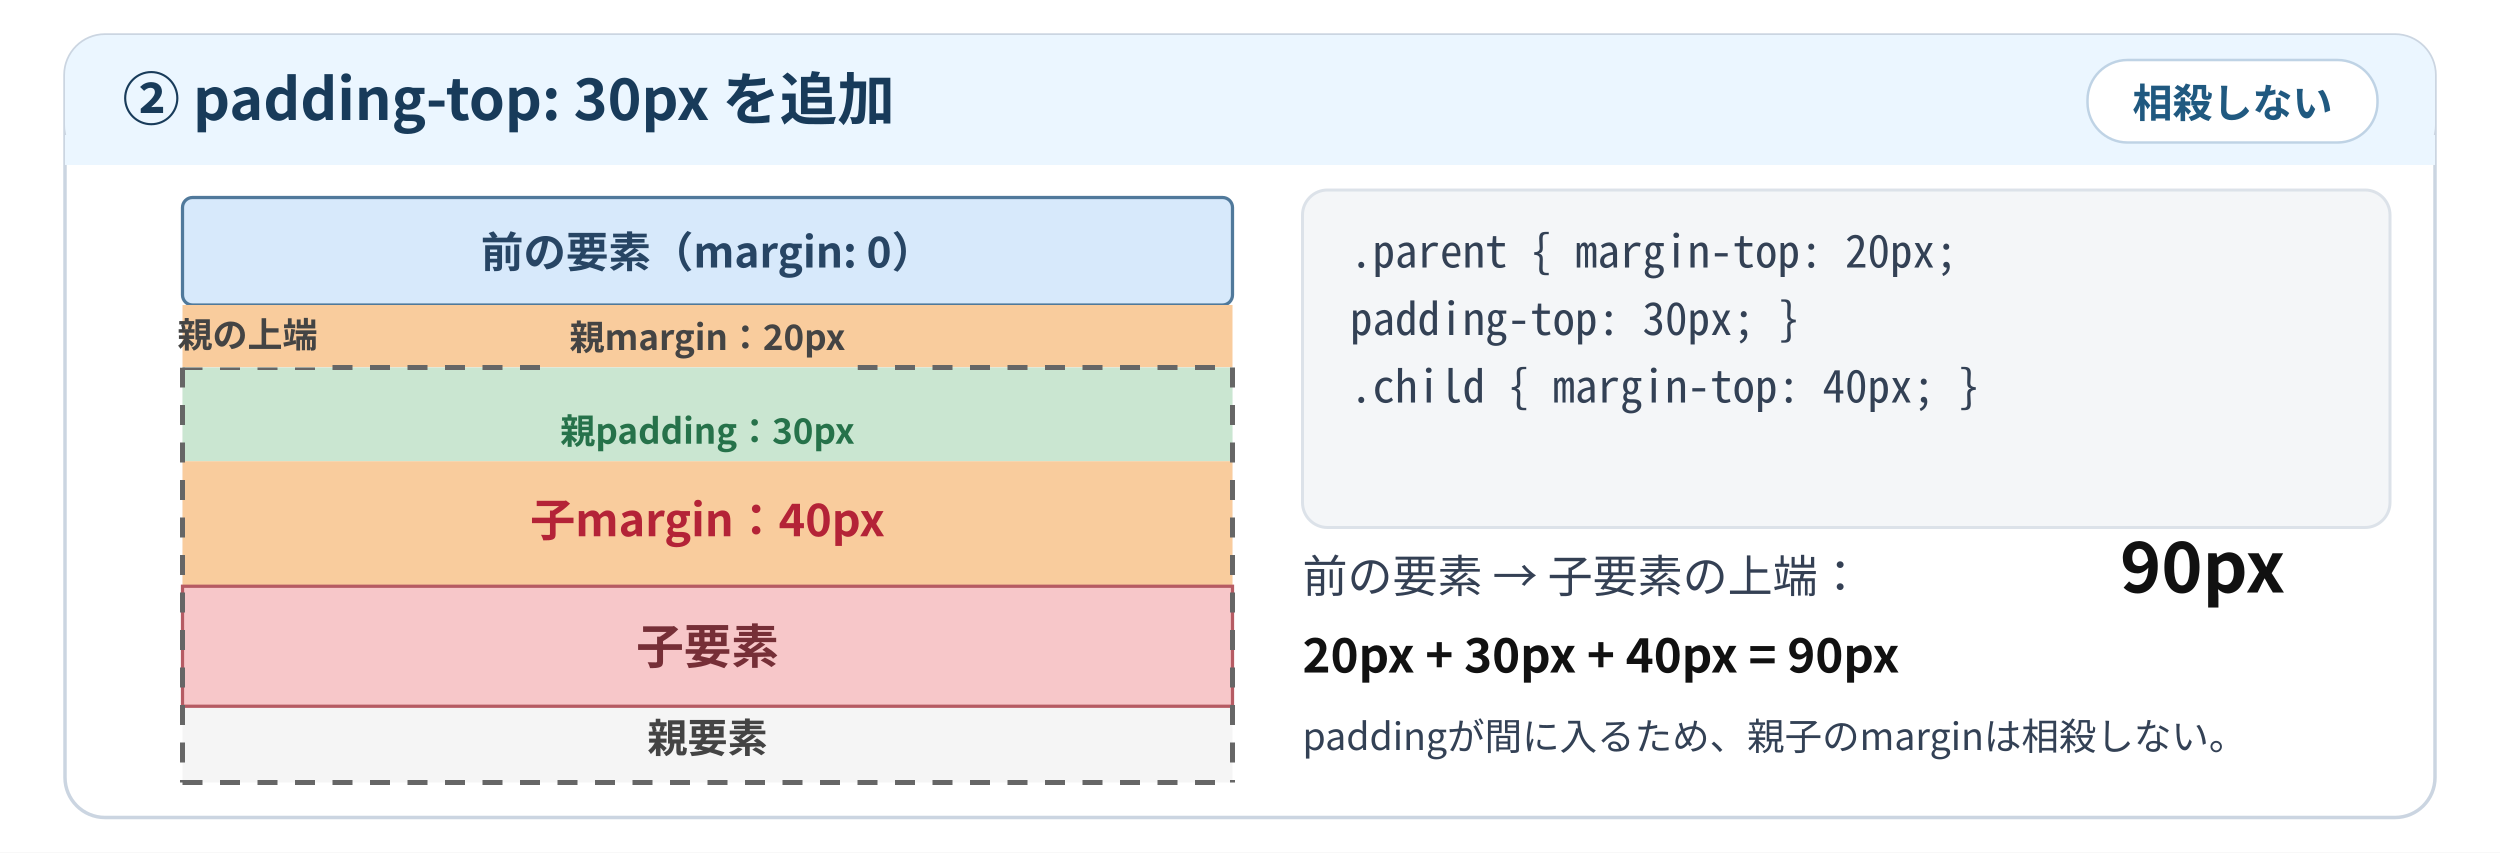
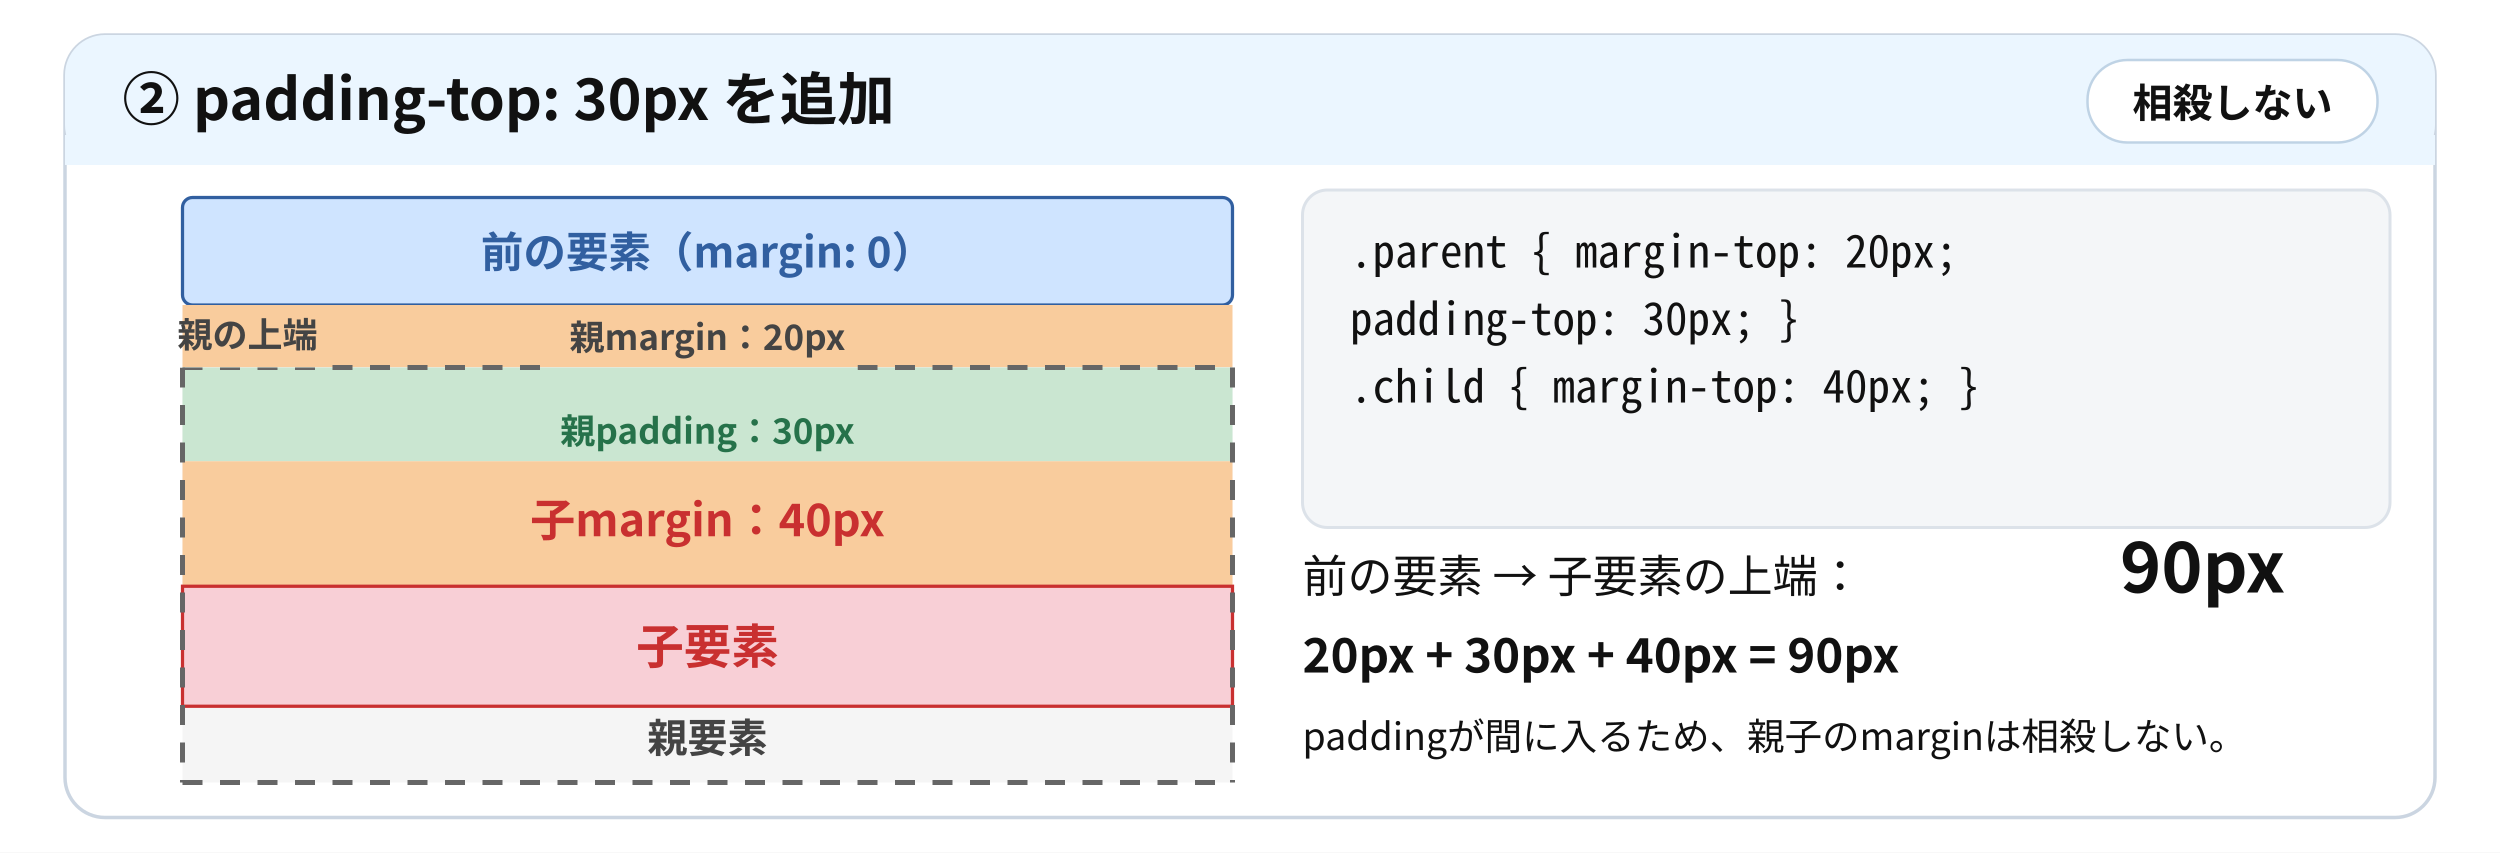
<svg xmlns="http://www.w3.org/2000/svg" width="1000" height="341" viewBox="0 432 1000 341" role="img" aria-labelledby="title desc">
  <defs>
    <mask id="guide-gap-1" maskUnits="userSpaceOnUse" maskContentUnits="userSpaceOnUse" x="0" y="432" width="1000" height="341" style="mask-type:luminance">
      <rect x="0" y="432" width="1000" height="341" fill="#ffffff" />
      <rect x="66" y="551" width="65" height="28" fill="#000000" />
      <rect x="222" y="552" width="121" height="28" fill="#000000" />
    </mask>
    <mask id="guide-gap-2" maskUnits="userSpaceOnUse" maskContentUnits="userSpaceOnUse" x="0" y="432" width="1000" height="341" style="mask-type:luminance">
      <rect x="0" y="432" width="1000" height="341" fill="#ffffff" />
      <rect x="66" y="551" width="65" height="28" fill="#000000" />
    </mask>
  </defs>
  <rect x="0" y="432" width="1000" height="341" fill="#FFFFFF" />
  <rect x="26" y="446" width="948" height="313" rx="16" fill="#FFFFFF" stroke="#CBD5E1" stroke-width="1.4" />
  <rect x="26" y="446" width="948" height="52" rx="16" fill="#EBF6FF" />
  <rect x="26" y="486" width="948" height="12" rx="0" fill="#EBF6FF" />
-   <text x="49" y="480" font-family="'Noto Sans CJK JP', sans-serif" font-size="23" fill="#183B5A" font-weight="700">② padding-top: 30px を追加</text>
+   <text x="49" y="480" font-family="'Noto Sans CJK JP', sans-serif" font-size="23" font-weight="700" fill="#111111">② padding-top: 30px を追加</text>
  <rect x="835" y="456" width="116" height="33" rx="16" fill="#FFFFFF" stroke="#BFD3E5" stroke-width="1" />
-   <text x="893" y="479" font-family="'Noto Sans CJK JP', sans-serif" font-size="16" fill="#205980" font-weight="700" text-anchor="middle">相殺しない</text>
-   <rect x="73" y="511" width="420" height="43" rx="4" fill="#D7E9FB" stroke="#50799B" stroke-width="1.3" />
-   <text x="283" y="539" font-family="'Noto Sans CJK JP', sans-serif" font-size="17" fill="#274564" font-weight="700" text-anchor="middle">前の要素（margin: 0）</text>
+   <text style="fill:#111111" x="893" y="479" font-family="'Noto Sans CJK JP', sans-serif" font-size="16" fill="#111111" font-weight="700" text-anchor="middle">相殺しない</text>
+   <rect x="73" y="511" width="420" height="43" rx="4" fill="#cfe4ff" stroke="#315fa0" stroke-width="1.3" />
+   <text x="283" y="539" font-family="'Noto Sans CJK JP', sans-serif" font-size="17" font-weight="700" text-anchor="middle" fill="#315fa0">前の要素（margin: 0）</text>
  <rect x="73" y="554" width="420" height="25" rx="0" fill="#f9cc9d" />
-   <text x="283" y="572" font-family="'Noto Sans CJK JP', sans-serif" font-size="14" fill="#9C5A13" font-weight="700" text-anchor="middle" style="fill: #444444">親margin：20px</text>
+   <text x="283" y="572" font-family="'Noto Sans CJK JP', sans-serif" font-size="14" font-weight="700" text-anchor="middle" style="fill:#444444" fill="#444444">親margin：20px</text>
  <rect x="73" y="579" width="420" height="166" rx="0" fill="#f5f5f5" />
  <rect x="73" y="579" width="420" height="37.5" rx="0" fill="#cae6d1" />
  <text x="283" y="609.5" font-family="'Noto Sans CJK JP', sans-serif" font-size="14" fill="#26724a" font-weight="700" text-anchor="middle">親padding：30px</text>
  <rect x="73" y="616.5" width="420" height="50" rx="0" fill="#f9cc9d" />
-   <text x="283" y="646.5" font-family="'Noto Sans CJK JP', sans-serif" font-size="18" fill="#9C5A13" font-weight="700" text-anchor="middle" style="fill: #b42337">子margin：40px</text>
-   <rect x="73" y="666.5" width="420" height="48" rx="0" fill="#F7C7C9" stroke="#B65B63" stroke-width="1.3" />
-   <text x="283" y="697.5" font-family="'Noto Sans CJK JP', sans-serif" font-size="19" fill="#762F37" font-weight="700" text-anchor="middle">子要素</text>
+   <text x="283" y="646.5" font-family="'Noto Sans CJK JP', sans-serif" font-size="18" font-weight="700" text-anchor="middle" style="fill:#c93030" fill="#c93030">子margin：40px</text>
+   <rect x="73" y="666.5" width="420" height="48" rx="0" fill="#f8cfd6" stroke="#c93030" stroke-width="1.3" />
+   <text x="283" y="697.5" font-family="'Noto Sans CJK JP', sans-serif" font-size="19" font-weight="700" text-anchor="middle" fill="#c93030">子要素</text>
  <text x="283" y="733" font-family="'Noto Sans CJK JP', sans-serif" font-size="16" fill="#444444" font-weight="700" text-anchor="middle">親要素</text>
  <line x1="73" y1="579" x2="493" y2="579" stroke="#666666" stroke-width="2" stroke-dasharray="8 7" mask="url(#guide-gap-1)" />
  <line x1="73" y1="579" x2="73" y2="745" stroke="#666666" stroke-width="2" stroke-dasharray="8 7" mask="url(#guide-gap-2)" />
  <line x1="493" y1="579" x2="493" y2="745" stroke="#666666" stroke-width="2" stroke-dasharray="8 7" />
  <line x1="73" y1="745" x2="493" y2="745" stroke="#666666" stroke-width="2" stroke-dasharray="8 7" />
  <text x="71" y="571" font-family="'Noto Sans CJK JP', sans-serif" font-size="14" fill="#444444" font-weight="700">親の上端</text>
  <rect x="521" y="508" width="435" height="135" rx="10" fill="#F4F6F8" stroke="#DCE2E9" stroke-width="1.2" />
-   <text x="540" y="539" font-family="'Noto Sans Mono CJK JP', monospace" font-size="18" fill="#334155">.parent { margin-top: 20px;</text>
-   <text x="540" y="566" font-family="'Noto Sans Mono CJK JP', monospace" font-size="18" fill="#334155">          padding-top: 30px; }</text>
-   <text x="540" y="593" font-family="'Noto Sans Mono CJK JP', monospace" font-size="18" fill="#334155">.child  { margin-top: 40px; }</text>
-   <text x="521" y="669" font-family="'Noto Sans CJK JP', sans-serif" font-size="18" fill="#344054">前の要素 → 子要素の上端：</text>
-   <text x="848" y="669" font-family="'Noto Sans CJK JP', sans-serif" font-size="28" fill="#B44B25" font-weight="700" style="fill: #111111">90px</text>
-   <text x="521" y="701" font-family="'Noto Sans CJK JP', sans-serif" font-size="19" fill="#0E527F" font-weight="700" style="fill: #111111">20px + 30px + 40px = 90px</text>
-   <text x="521" y="732" font-family="'Noto Sans CJK JP', sans-serif" font-size="15" fill="#334155">paddingが間に入るため、親子のmarginは相殺しない。</text>
+   <text x="540" y="539" font-family="'Noto Sans Mono CJK JP', monospace" font-size="18" fill="#111111">.parent { margin-top: 20px;</text>
+   <text x="540" y="566" font-family="'Noto Sans Mono CJK JP', monospace" font-size="18" fill="#111111">          padding-top: 30px; }</text>
+   <text x="540" y="593" font-family="'Noto Sans Mono CJK JP', monospace" font-size="18" fill="#111111">.child  { margin-top: 40px; }</text>
+   <text style="fill:#111111" x="521" y="669" font-family="'Noto Sans CJK JP', sans-serif" font-size="18" fill="#111111">前の要素 → 子要素の上端：</text>
+   <text x="848" y="669" font-family="'Noto Sans CJK JP', sans-serif" font-size="28" fill="#111111" font-weight="700" style="fill:#111111">90px</text>
+   <text x="521" y="701" font-family="'Noto Sans CJK JP', sans-serif" font-size="19" fill="#111111" font-weight="700" style="fill:#111111">20px + 30px + 40px = 90px</text>
+   <text style="fill:#111111" x="521" y="732" font-family="'Noto Sans CJK JP', sans-serif" font-size="15" fill="#111111">paddingが間に入るため、親子のmarginは相殺しない。</text>
</svg>
